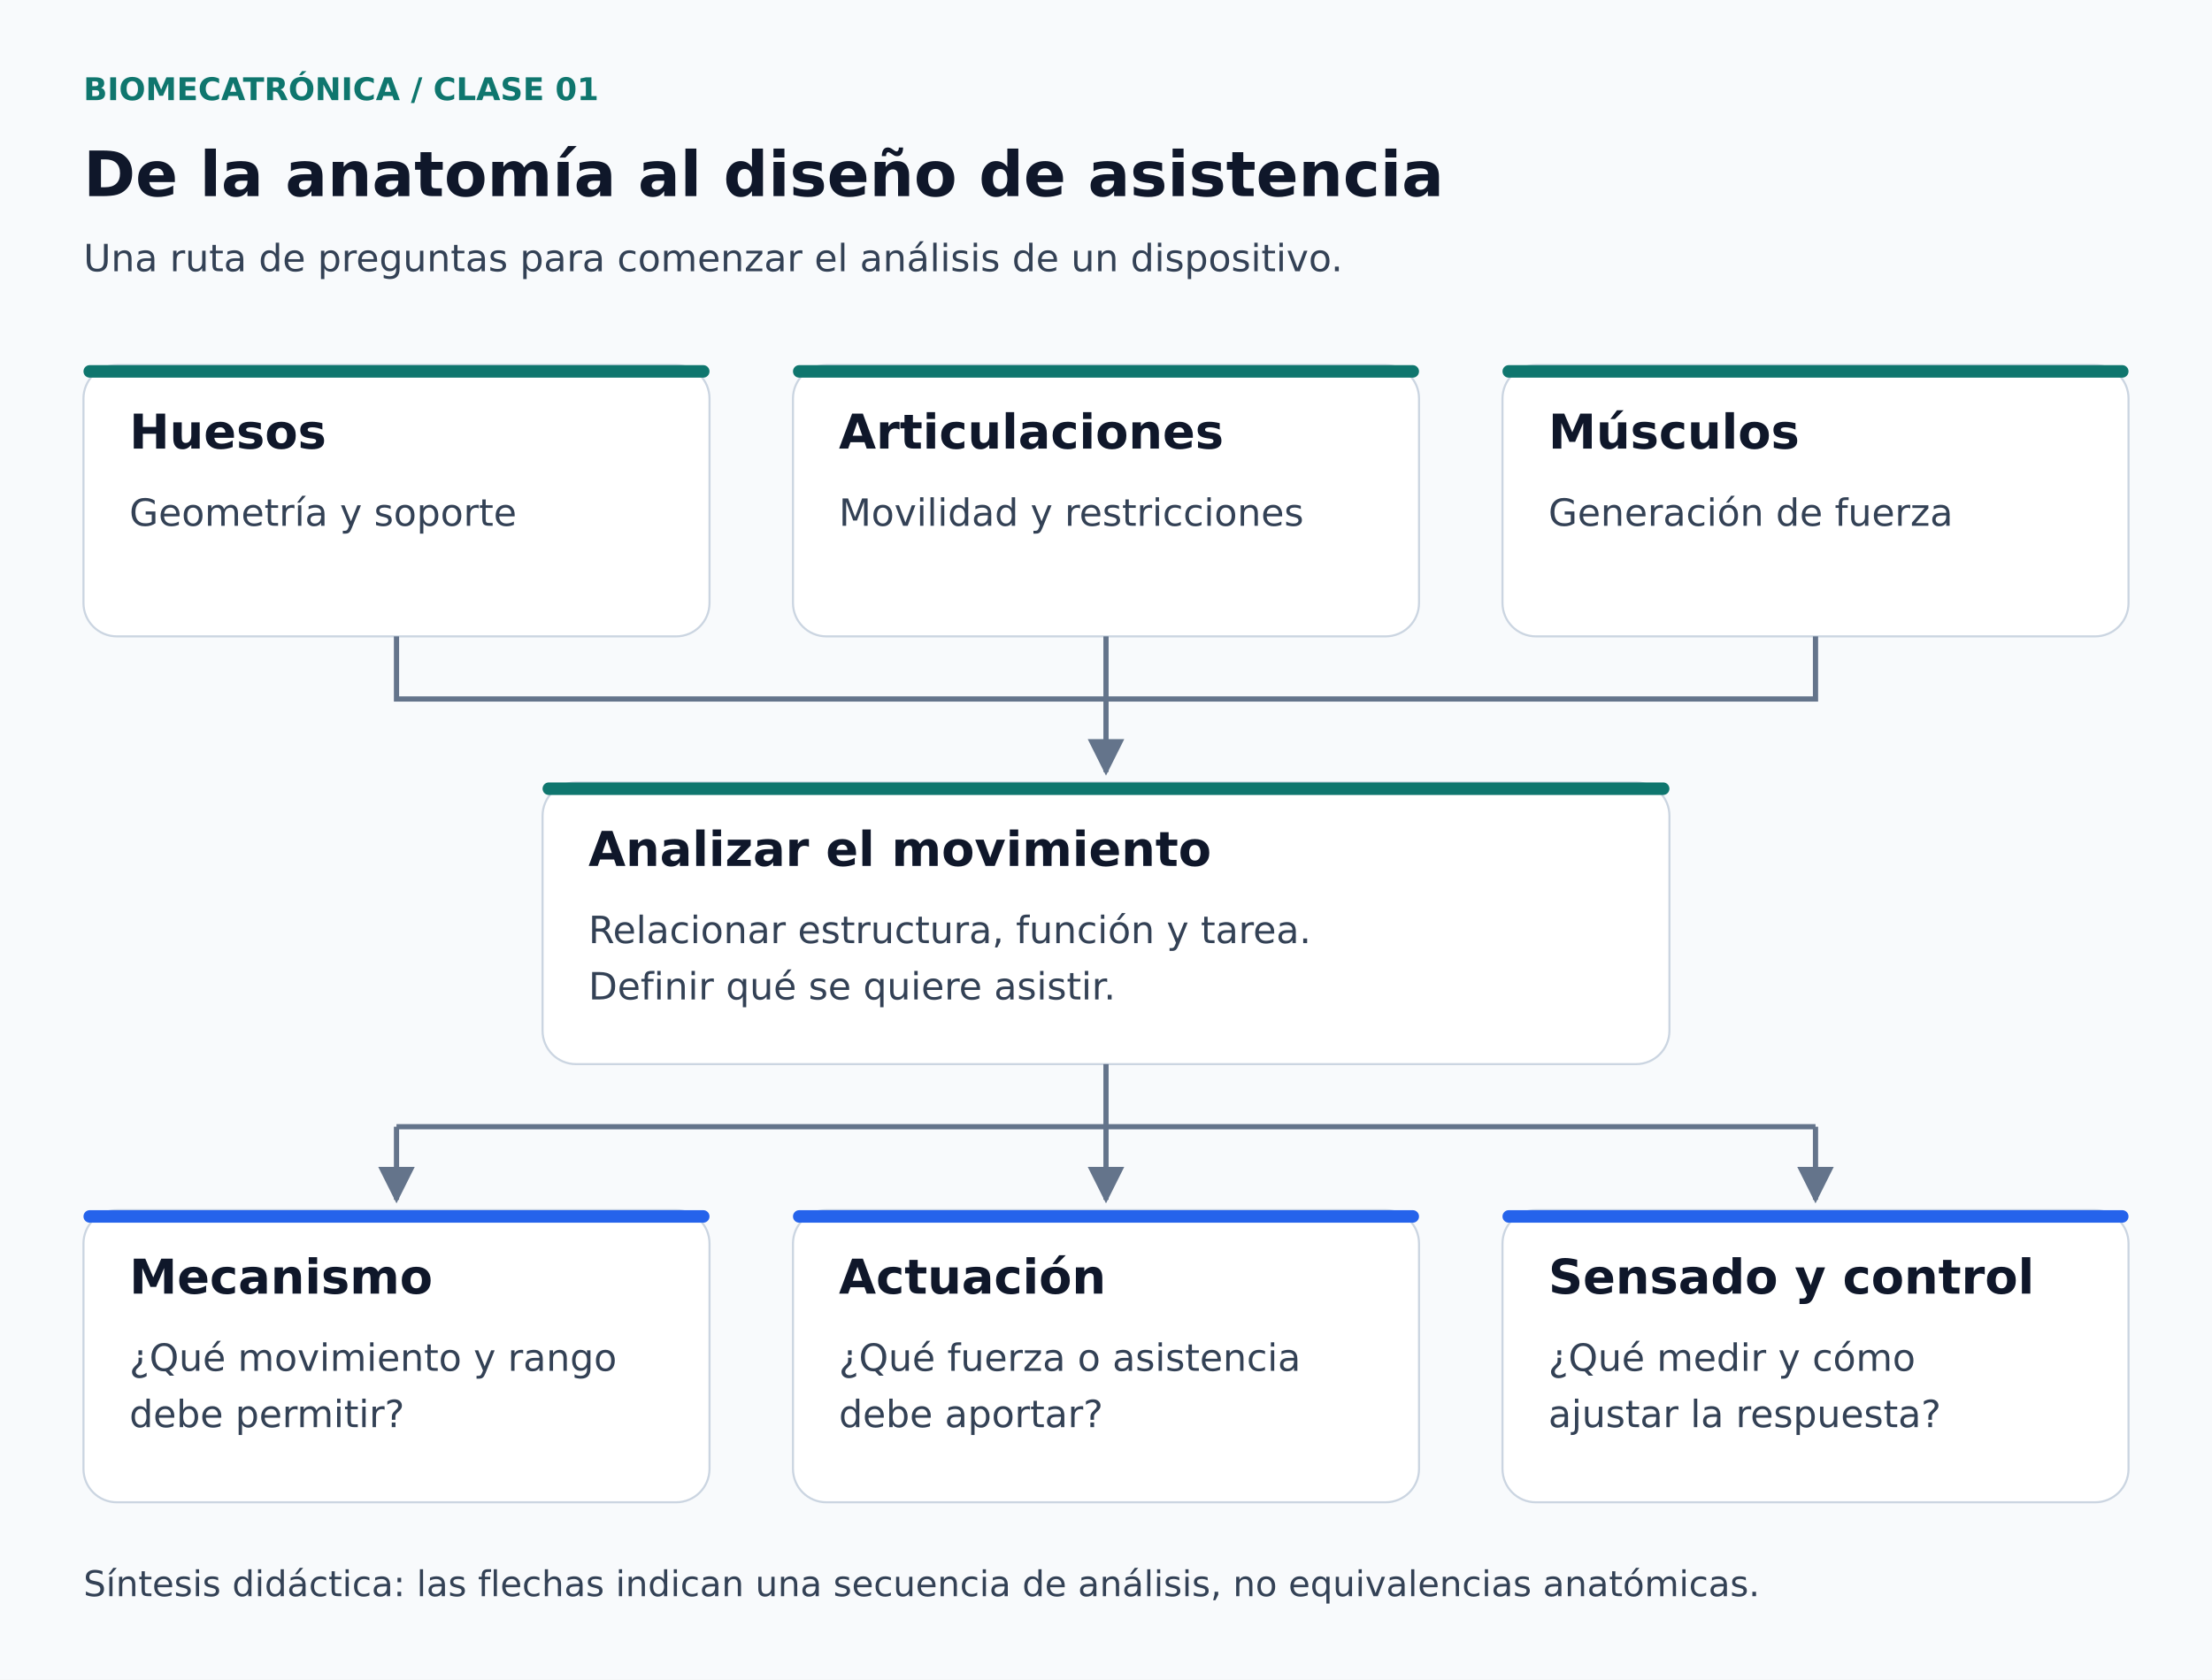
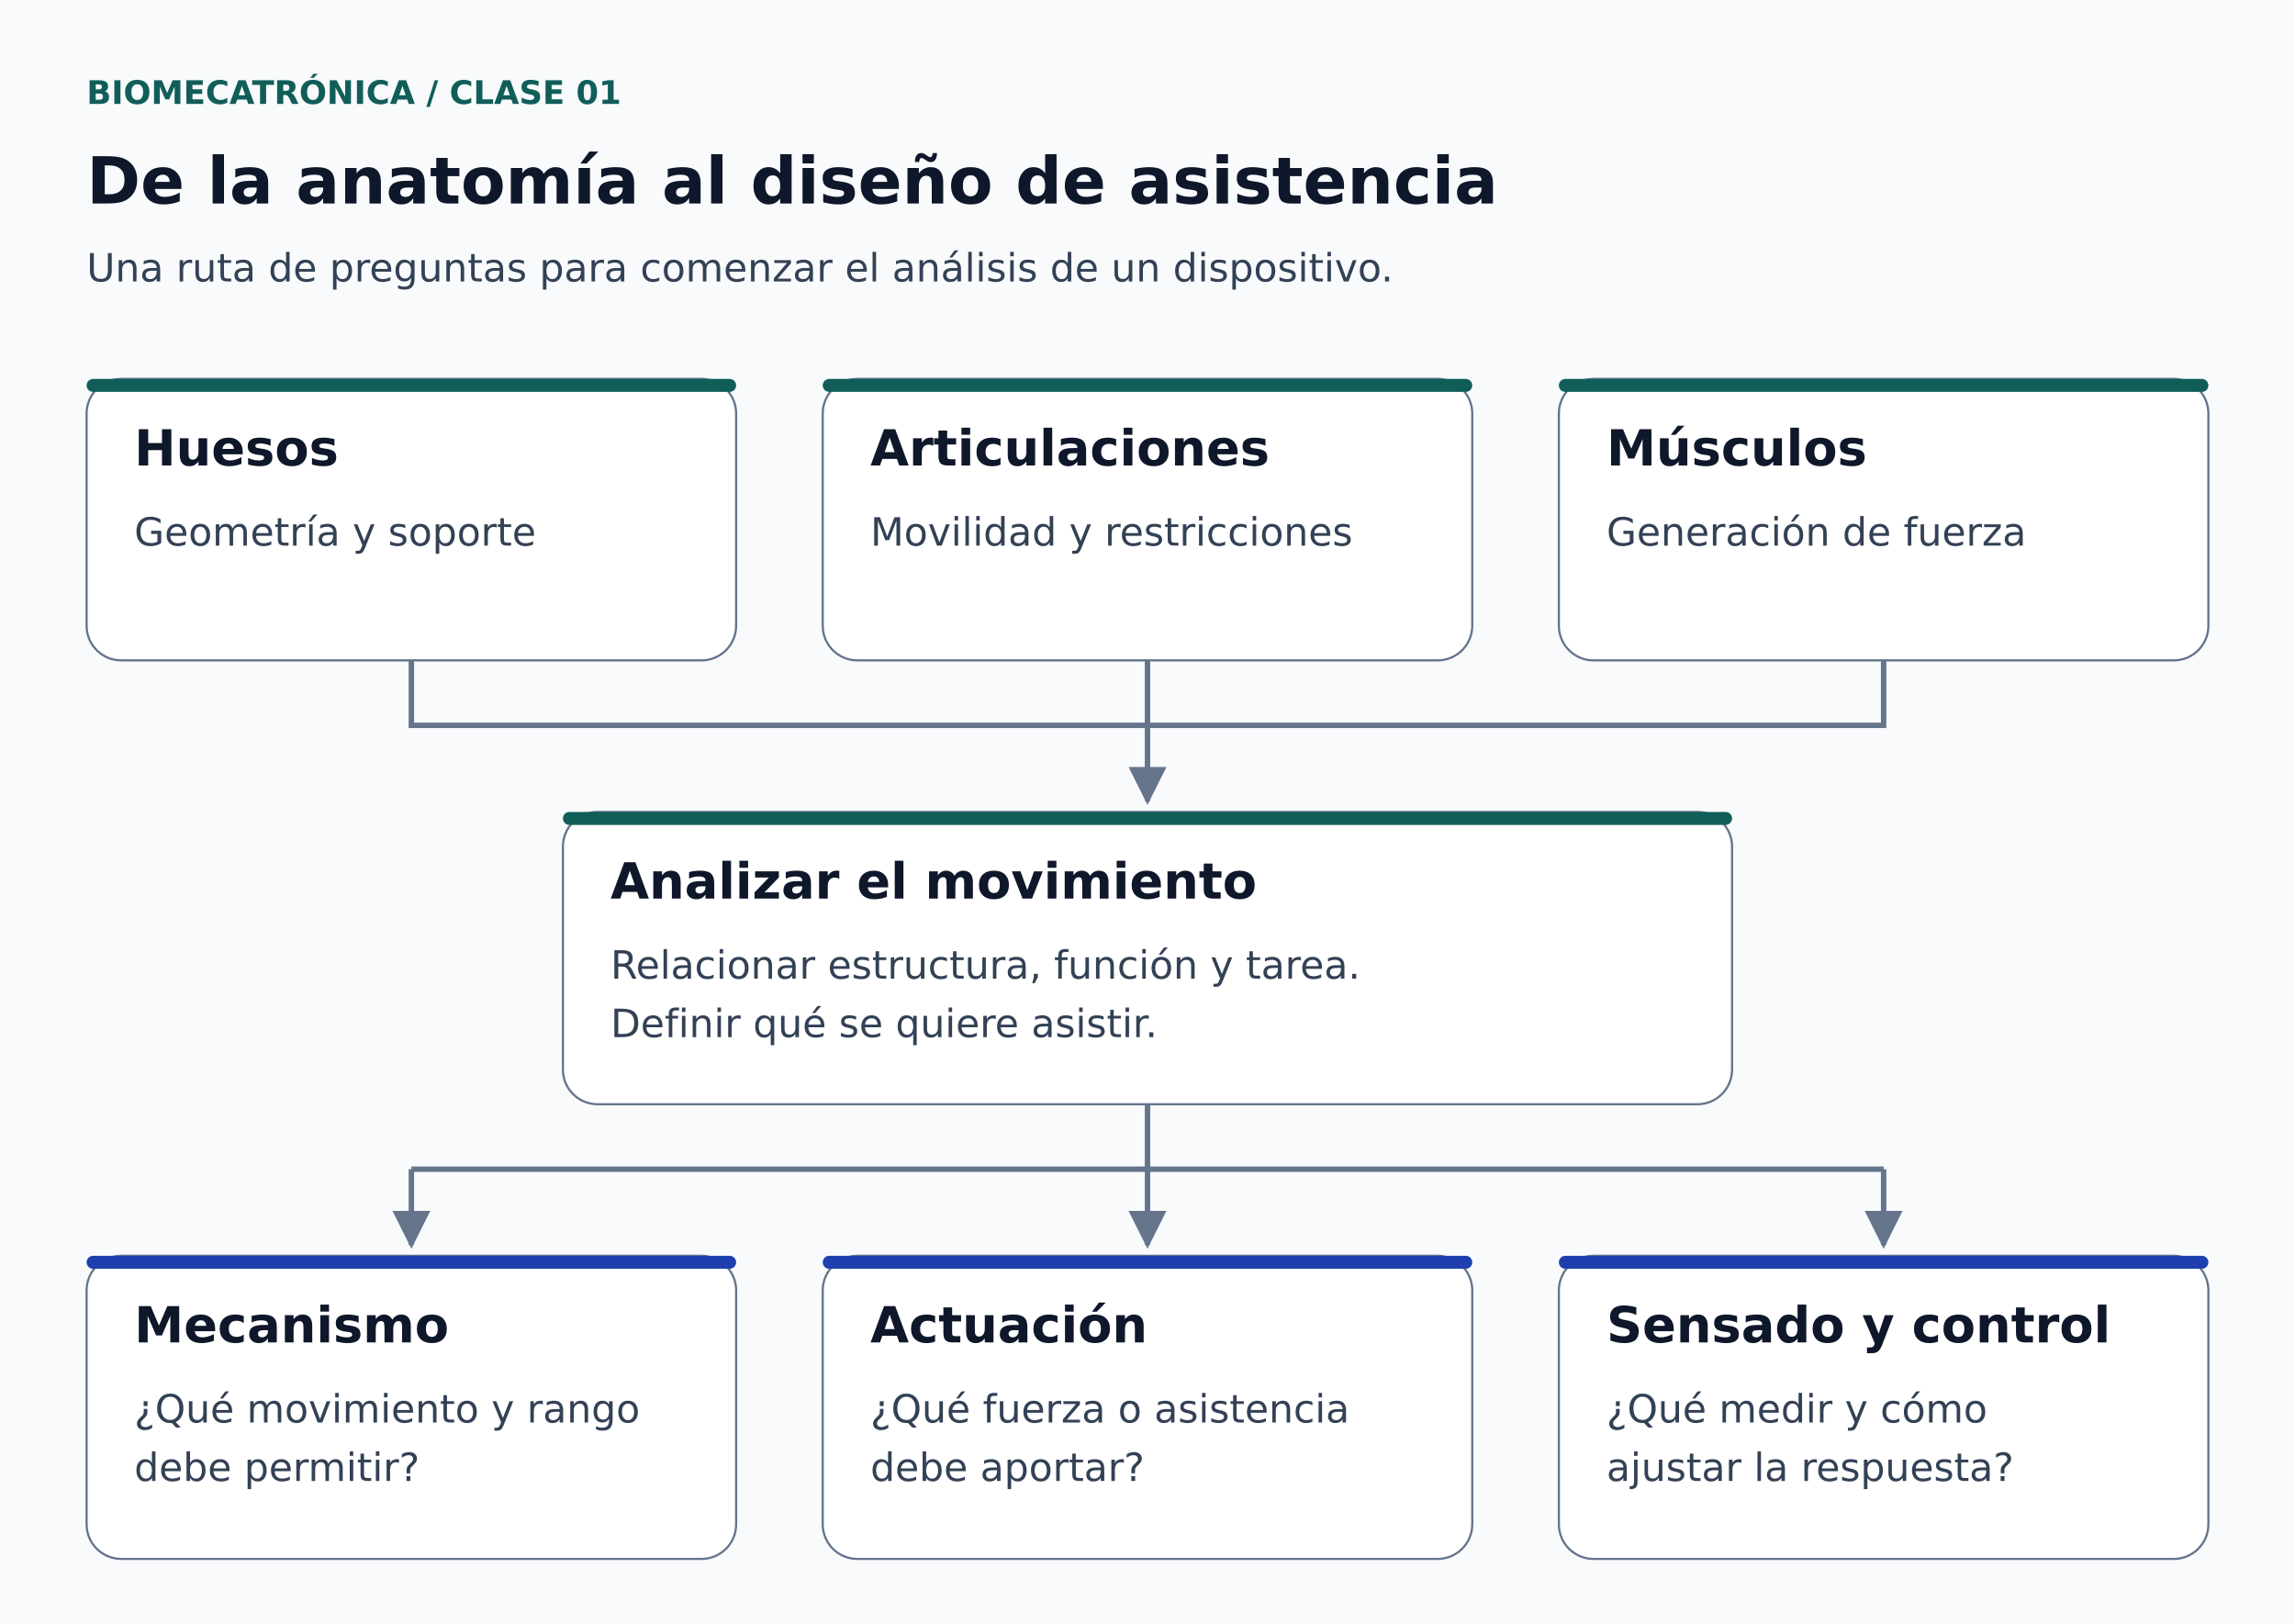
- <svg xmlns="http://www.w3.org/2000/svg" width="1060" height="805" viewBox="0 0 1060 805" role="img" aria-labelledby="title desc">
+ <svg xmlns="http://www.w3.org/2000/svg" width="1060" height="750" viewBox="0 0 1060 750" role="img" aria-labelledby="title desc">
  <defs>
    <marker id="arrow" viewBox="0 0 10 10" refX="9" refY="5" markerWidth="7" markerHeight="7" orient="auto-start-reverse">
      <path d="M0 0 L10 5 L0 10Z" fill="#64748b" />
    </marker>
  </defs>
-   <rect width="1060" height="805" fill="#f8fafc" />
+   <rect width="1060" height="750" fill="#f8fafc" />
  <g font-family="DejaVu Sans, sans-serif">
-     <text x="40" y="48" font-size="15" fill="#0f766e" font-weight="600">BIOMECATRÓNICA / CLASE 01</text>
+     <text x="40" y="48" font-size="15" fill="#115e59" font-weight="600">BIOMECATRÓNICA / CLASE 01</text>
    <text x="40" y="94" font-size="30" fill="#0f172a" font-weight="600">De la anatomía al diseño de asistencia</text>
    <text x="40" y="130" font-size="18" fill="#334155" font-weight="400">Una ruta de preguntas para comenzar el análisis de un dispositivo.</text>
-     <rect x="40" y="175" width="300" height="130" rx="16" fill="white" stroke="#cbd5e1" />
-     <rect x="40" y="175" width="300" height="6" rx="3" fill="#0f766e" />
+     <rect x="40" y="175" width="300" height="130" rx="16" fill="white" stroke="#64748b" />
+     <rect x="40" y="175" width="300" height="6" rx="3" fill="#115e59" />
    <text x="62" y="215" font-size="23" fill="#0f172a" font-weight="600">Huesos</text>
    <text x="62" y="252" font-size="18" fill="#334155" font-weight="400">Geometría y soporte</text>
-     <rect x="380" y="175" width="300" height="130" rx="16" fill="white" stroke="#cbd5e1" />
-     <rect x="380" y="175" width="300" height="6" rx="3" fill="#0f766e" />
+     <rect x="380" y="175" width="300" height="130" rx="16" fill="white" stroke="#64748b" />
+     <rect x="380" y="175" width="300" height="6" rx="3" fill="#115e59" />
    <text x="402" y="215" font-size="23" fill="#0f172a" font-weight="600">Articulaciones</text>
    <text x="402" y="252" font-size="18" fill="#334155" font-weight="400">Movilidad y restricciones</text>
-     <rect x="720" y="175" width="300" height="130" rx="16" fill="white" stroke="#cbd5e1" />
-     <rect x="720" y="175" width="300" height="6" rx="3" fill="#0f766e" />
+     <rect x="720" y="175" width="300" height="130" rx="16" fill="white" stroke="#64748b" />
+     <rect x="720" y="175" width="300" height="6" rx="3" fill="#115e59" />
    <text x="742" y="215" font-size="23" fill="#0f172a" font-weight="600">Músculos</text>
    <text x="742" y="252" font-size="18" fill="#334155" font-weight="400">Generación de fuerza</text>
    <path d="M190 305 V335 H870 V305 M530 305 V335" stroke="#64748b" stroke-width="2.5" fill="none" />
    <path d="M530 335 L530 370" fill="none" stroke="#64748b" stroke-width="2.5" marker-end="url(#arrow)" />
-     <rect x="260" y="375" width="540" height="135" rx="16" fill="white" stroke="#cbd5e1" />
-     <rect x="260" y="375" width="540" height="6" rx="3" fill="#0f766e" />
+     <rect x="260" y="375" width="540" height="135" rx="16" fill="white" stroke="#64748b" />
+     <rect x="260" y="375" width="540" height="6" rx="3" fill="#115e59" />
    <text x="282" y="415" font-size="23" fill="#0f172a" font-weight="600">Analizar el movimiento</text>
    <text x="282" y="452" font-size="18" fill="#334155" font-weight="400">Relacionar estructura, función y tarea.</text>
    <text x="282" y="479" font-size="18" fill="#334155" font-weight="400">Definir qué se quiere asistir.</text>
    <path d="M530 510 V540 M190 540 H870" stroke="#64748b" stroke-width="2.5" fill="none" />
    <path d="M190 540 L190 575" fill="none" stroke="#64748b" stroke-width="2.5" marker-end="url(#arrow)" />
    <path d="M530 540 L530 575" fill="none" stroke="#64748b" stroke-width="2.5" marker-end="url(#arrow)" />
    <path d="M870 540 L870 575" fill="none" stroke="#64748b" stroke-width="2.5" marker-end="url(#arrow)" />
-     <rect x="40" y="580" width="300" height="140" rx="16" fill="white" stroke="#cbd5e1" />
-     <rect x="40" y="580" width="300" height="6" rx="3" fill="#2563eb" />
+     <rect x="40" y="580" width="300" height="140" rx="16" fill="white" stroke="#64748b" />
+     <rect x="40" y="580" width="300" height="6" rx="3" fill="#1e40af" />
    <text x="62" y="620" font-size="23" fill="#0f172a" font-weight="600">Mecanismo</text>
    <text x="62" y="657" font-size="18" fill="#334155" font-weight="400">¿Qué movimiento y rango</text>
    <text x="62" y="684" font-size="18" fill="#334155" font-weight="400">debe permitir?</text>
-     <rect x="380" y="580" width="300" height="140" rx="16" fill="white" stroke="#cbd5e1" />
-     <rect x="380" y="580" width="300" height="6" rx="3" fill="#2563eb" />
+     <rect x="380" y="580" width="300" height="140" rx="16" fill="white" stroke="#64748b" />
+     <rect x="380" y="580" width="300" height="6" rx="3" fill="#1e40af" />
    <text x="402" y="620" font-size="23" fill="#0f172a" font-weight="600">Actuación</text>
    <text x="402" y="657" font-size="18" fill="#334155" font-weight="400">¿Qué fuerza o asistencia</text>
    <text x="402" y="684" font-size="18" fill="#334155" font-weight="400">debe aportar?</text>
-     <rect x="720" y="580" width="300" height="140" rx="16" fill="white" stroke="#cbd5e1" />
-     <rect x="720" y="580" width="300" height="6" rx="3" fill="#2563eb" />
+     <rect x="720" y="580" width="300" height="140" rx="16" fill="white" stroke="#64748b" />
+     <rect x="720" y="580" width="300" height="6" rx="3" fill="#1e40af" />
    <text x="742" y="620" font-size="23" fill="#0f172a" font-weight="600">Sensado y control</text>
    <text x="742" y="657" font-size="18" fill="#334155" font-weight="400">¿Qué medir y cómo</text>
    <text x="742" y="684" font-size="18" fill="#334155" font-weight="400">ajustar la respuesta?</text>
-     <text x="40" y="765" font-size="17" fill="#334155" font-weight="400">Síntesis didáctica: las flechas indican una secuencia de análisis, no equivalencias anatómicas.</text>
  </g>
</svg>
